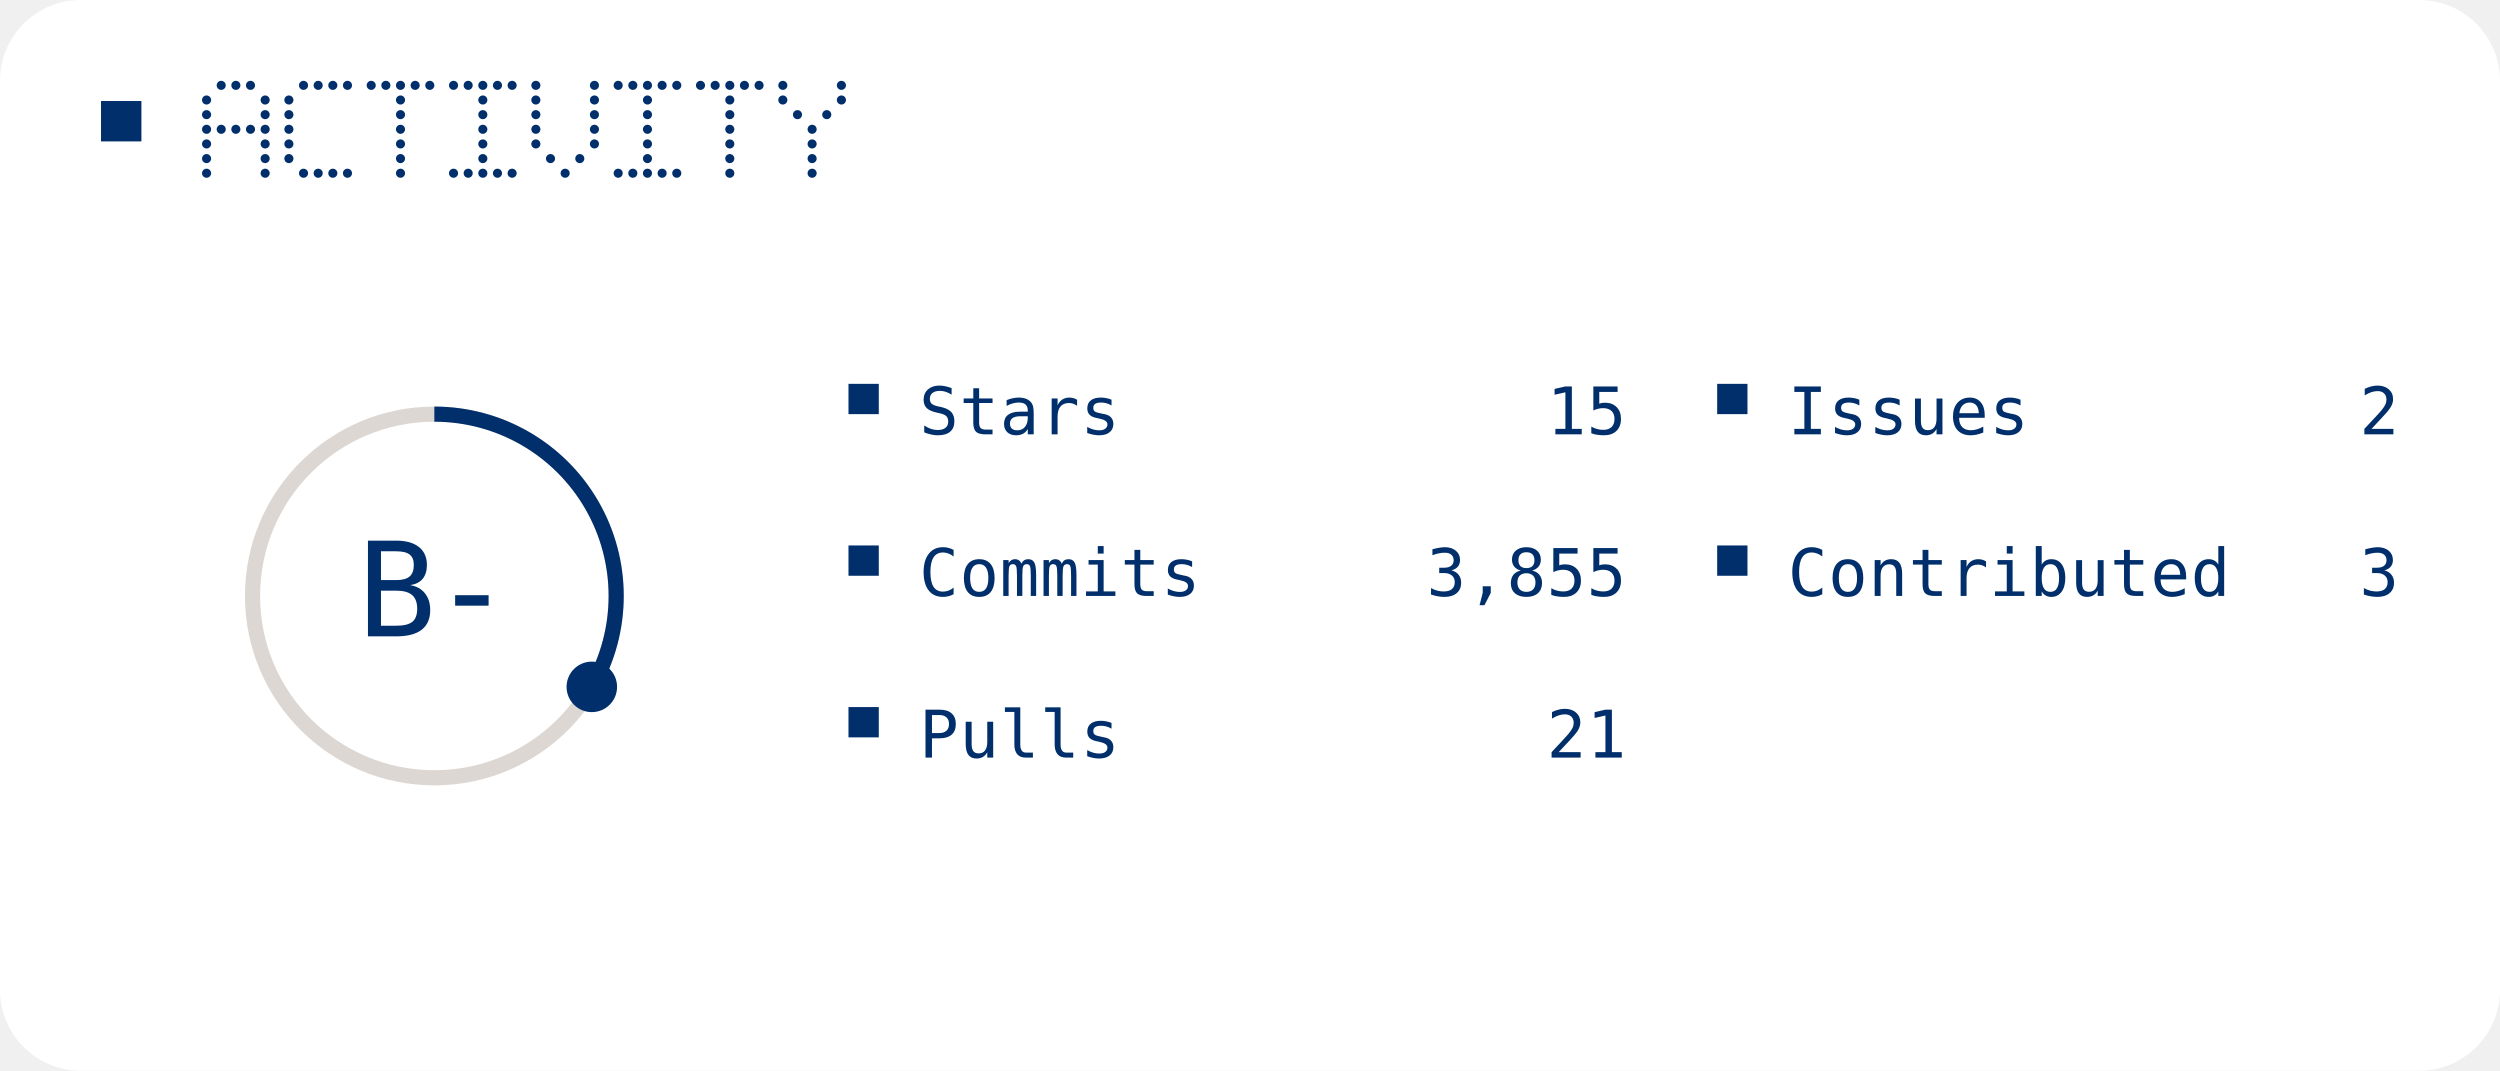
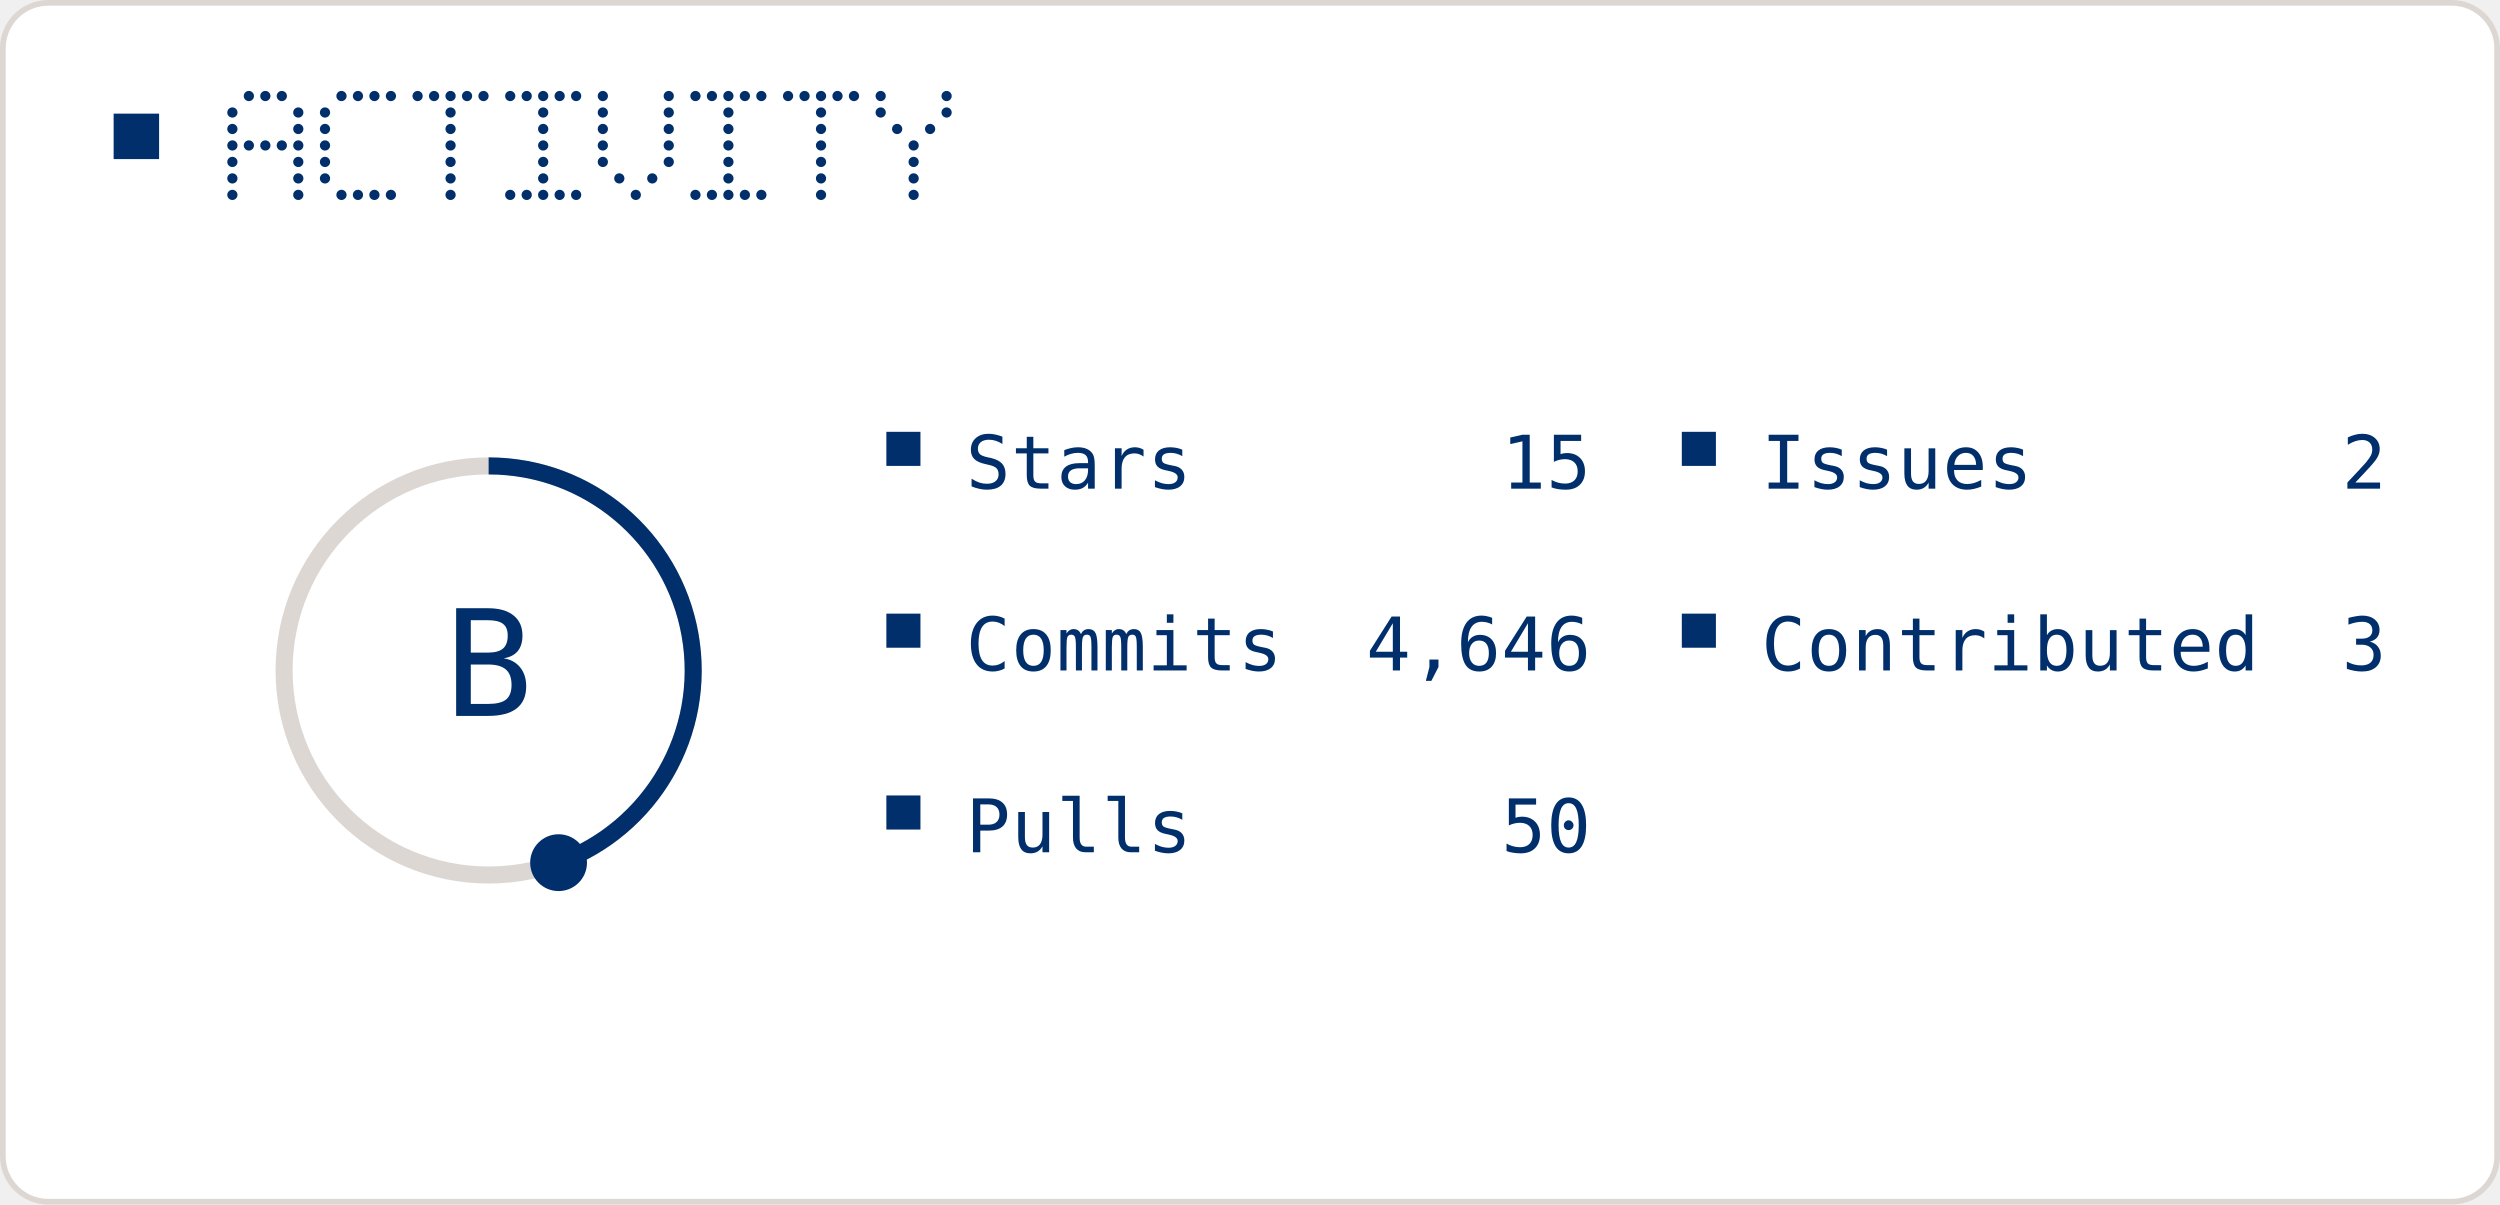
- <svg xmlns="http://www.w3.org/2000/svg" width="495" height="212" viewBox="0 0 495 212" role="img">
-   <rect width="495" height="212" rx="16" fill="#FFFFFF" />
+ <svg xmlns="http://www.w3.org/2000/svg" width="440" height="212" viewBox="0 0 440 212" role="img">
+   <rect x="0.5" y="0.5" width="439" height="211" rx="8" fill="#FFFFFF" stroke="#DCD7D2" />
  <rect x="20" y="20" width="8" height="8" fill="#002F6C" />
  <circle cx="43.8" cy="16.9" r="0.90" fill="#002F6C" />
  <circle cx="46.7" cy="16.9" r="0.90" fill="#002F6C" />
  <circle cx="49.6" cy="16.9" r="0.90" fill="#002F6C" />
  <circle cx="40.9" cy="19.8" r="0.90" fill="#002F6C" />
  <circle cx="52.5" cy="19.8" r="0.90" fill="#002F6C" />
  <circle cx="40.9" cy="22.7" r="0.90" fill="#002F6C" />
  <circle cx="52.5" cy="22.7" r="0.90" fill="#002F6C" />
  <circle cx="40.9" cy="25.6" r="0.90" fill="#002F6C" />
  <circle cx="43.8" cy="25.6" r="0.90" fill="#002F6C" />
  <circle cx="46.7" cy="25.6" r="0.90" fill="#002F6C" />
  <circle cx="49.6" cy="25.6" r="0.90" fill="#002F6C" />
  <circle cx="52.5" cy="25.6" r="0.90" fill="#002F6C" />
  <circle cx="40.9" cy="28.5" r="0.90" fill="#002F6C" />
  <circle cx="52.5" cy="28.5" r="0.90" fill="#002F6C" />
  <circle cx="40.9" cy="31.4" r="0.90" fill="#002F6C" />
  <circle cx="52.5" cy="31.4" r="0.90" fill="#002F6C" />
  <circle cx="40.9" cy="34.3" r="0.90" fill="#002F6C" />
  <circle cx="52.5" cy="34.3" r="0.90" fill="#002F6C" />
  <circle cx="60.1" cy="16.9" r="0.90" fill="#002F6C" />
  <circle cx="63.0" cy="16.9" r="0.90" fill="#002F6C" />
  <circle cx="65.9" cy="16.9" r="0.90" fill="#002F6C" />
  <circle cx="68.8" cy="16.9" r="0.90" fill="#002F6C" />
  <circle cx="57.2" cy="19.8" r="0.90" fill="#002F6C" />
  <circle cx="57.2" cy="22.7" r="0.90" fill="#002F6C" />
  <circle cx="57.2" cy="25.6" r="0.90" fill="#002F6C" />
  <circle cx="57.2" cy="28.5" r="0.90" fill="#002F6C" />
  <circle cx="57.2" cy="31.4" r="0.90" fill="#002F6C" />
  <circle cx="60.1" cy="34.3" r="0.90" fill="#002F6C" />
  <circle cx="63.0" cy="34.3" r="0.90" fill="#002F6C" />
  <circle cx="65.9" cy="34.3" r="0.90" fill="#002F6C" />
  <circle cx="68.8" cy="34.3" r="0.90" fill="#002F6C" />
  <circle cx="73.5" cy="16.9" r="0.90" fill="#002F6C" />
  <circle cx="76.4" cy="16.9" r="0.90" fill="#002F6C" />
  <circle cx="79.3" cy="16.9" r="0.90" fill="#002F6C" />
  <circle cx="82.2" cy="16.9" r="0.90" fill="#002F6C" />
  <circle cx="85.1" cy="16.9" r="0.90" fill="#002F6C" />
  <circle cx="79.3" cy="19.8" r="0.90" fill="#002F6C" />
  <circle cx="79.3" cy="22.7" r="0.90" fill="#002F6C" />
  <circle cx="79.3" cy="25.6" r="0.90" fill="#002F6C" />
  <circle cx="79.3" cy="28.5" r="0.90" fill="#002F6C" />
  <circle cx="79.3" cy="31.4" r="0.90" fill="#002F6C" />
  <circle cx="79.3" cy="34.3" r="0.90" fill="#002F6C" />
  <circle cx="89.8" cy="16.9" r="0.90" fill="#002F6C" />
  <circle cx="92.7" cy="16.9" r="0.90" fill="#002F6C" />
  <circle cx="95.6" cy="16.9" r="0.90" fill="#002F6C" />
  <circle cx="98.5" cy="16.9" r="0.90" fill="#002F6C" />
  <circle cx="101.4" cy="16.9" r="0.90" fill="#002F6C" />
  <circle cx="95.6" cy="19.8" r="0.90" fill="#002F6C" />
  <circle cx="95.6" cy="22.7" r="0.90" fill="#002F6C" />
  <circle cx="95.6" cy="25.6" r="0.90" fill="#002F6C" />
  <circle cx="95.6" cy="28.5" r="0.90" fill="#002F6C" />
  <circle cx="95.6" cy="31.4" r="0.90" fill="#002F6C" />
  <circle cx="89.8" cy="34.3" r="0.90" fill="#002F6C" />
  <circle cx="92.7" cy="34.3" r="0.90" fill="#002F6C" />
  <circle cx="95.6" cy="34.3" r="0.90" fill="#002F6C" />
  <circle cx="98.5" cy="34.3" r="0.90" fill="#002F6C" />
  <circle cx="101.4" cy="34.3" r="0.90" fill="#002F6C" />
  <circle cx="106.1" cy="16.9" r="0.90" fill="#002F6C" />
  <circle cx="117.7" cy="16.9" r="0.90" fill="#002F6C" />
  <circle cx="106.1" cy="19.8" r="0.90" fill="#002F6C" />
  <circle cx="117.7" cy="19.8" r="0.90" fill="#002F6C" />
  <circle cx="106.1" cy="22.7" r="0.90" fill="#002F6C" />
  <circle cx="117.7" cy="22.7" r="0.90" fill="#002F6C" />
  <circle cx="106.1" cy="25.6" r="0.90" fill="#002F6C" />
  <circle cx="117.7" cy="25.6" r="0.90" fill="#002F6C" />
  <circle cx="106.1" cy="28.5" r="0.90" fill="#002F6C" />
  <circle cx="117.7" cy="28.5" r="0.90" fill="#002F6C" />
  <circle cx="109.0" cy="31.4" r="0.90" fill="#002F6C" />
  <circle cx="114.8" cy="31.4" r="0.90" fill="#002F6C" />
  <circle cx="111.9" cy="34.3" r="0.90" fill="#002F6C" />
  <circle cx="122.4" cy="16.9" r="0.90" fill="#002F6C" />
  <circle cx="125.3" cy="16.9" r="0.90" fill="#002F6C" />
  <circle cx="128.2" cy="16.9" r="0.90" fill="#002F6C" />
  <circle cx="131.1" cy="16.9" r="0.90" fill="#002F6C" />
  <circle cx="134.0" cy="16.9" r="0.90" fill="#002F6C" />
  <circle cx="128.2" cy="19.8" r="0.90" fill="#002F6C" />
  <circle cx="128.2" cy="22.7" r="0.90" fill="#002F6C" />
  <circle cx="128.2" cy="25.6" r="0.90" fill="#002F6C" />
  <circle cx="128.2" cy="28.5" r="0.90" fill="#002F6C" />
  <circle cx="128.2" cy="31.4" r="0.90" fill="#002F6C" />
  <circle cx="122.4" cy="34.3" r="0.90" fill="#002F6C" />
  <circle cx="125.3" cy="34.3" r="0.90" fill="#002F6C" />
  <circle cx="128.2" cy="34.3" r="0.90" fill="#002F6C" />
  <circle cx="131.1" cy="34.3" r="0.90" fill="#002F6C" />
  <circle cx="134.0" cy="34.3" r="0.90" fill="#002F6C" />
  <circle cx="138.7" cy="16.9" r="0.90" fill="#002F6C" />
  <circle cx="141.6" cy="16.9" r="0.90" fill="#002F6C" />
  <circle cx="144.5" cy="16.9" r="0.90" fill="#002F6C" />
  <circle cx="147.4" cy="16.9" r="0.90" fill="#002F6C" />
  <circle cx="150.3" cy="16.9" r="0.90" fill="#002F6C" />
  <circle cx="144.5" cy="19.8" r="0.90" fill="#002F6C" />
  <circle cx="144.5" cy="22.7" r="0.90" fill="#002F6C" />
  <circle cx="144.5" cy="25.6" r="0.90" fill="#002F6C" />
  <circle cx="144.5" cy="28.5" r="0.90" fill="#002F6C" />
  <circle cx="144.5" cy="31.4" r="0.90" fill="#002F6C" />
  <circle cx="144.5" cy="34.3" r="0.90" fill="#002F6C" />
  <circle cx="155.0" cy="16.9" r="0.90" fill="#002F6C" />
  <circle cx="166.6" cy="16.9" r="0.90" fill="#002F6C" />
  <circle cx="155.0" cy="19.8" r="0.90" fill="#002F6C" />
  <circle cx="166.6" cy="19.8" r="0.90" fill="#002F6C" />
  <circle cx="157.9" cy="22.7" r="0.90" fill="#002F6C" />
  <circle cx="163.7" cy="22.7" r="0.90" fill="#002F6C" />
  <circle cx="160.8" cy="25.6" r="0.90" fill="#002F6C" />
  <circle cx="160.8" cy="28.5" r="0.90" fill="#002F6C" />
  <circle cx="160.8" cy="31.4" r="0.90" fill="#002F6C" />
  <circle cx="160.8" cy="34.3" r="0.90" fill="#002F6C" />
  <circle cx="86.0" cy="118.0" r="36" fill="none" stroke="#DCD7D2" stroke-width="3" />
-   <path d="M 86.00 82.00 A 36 36 0 0 1 117.18 136.00" fill="none" stroke="#002F6C" stroke-width="3" />
-   <circle cx="117.18" cy="136.00" r="5" fill="#002F6C" />
-   <text x="86" y="126" fill="#002F6C" text-anchor="middle" font-family="ui-monospace, Geist Mono, monospace" font-size="26" letter-spacing="-0.8" dominant-baseline="auto">B-</text>
-   <rect x="168" y="76" width="6" height="6" fill="#002F6C" />
-   <text x="182" y="86" fill="#002F6C" text-anchor="start" font-family="ui-monospace, Geist Mono, monospace" font-size="13" letter-spacing="0.15" dominant-baseline="auto">Stars</text>
-   <text x="322" y="86" fill="#002F6C" text-anchor="end" font-family="ui-monospace, Geist Mono, monospace" font-size="13" letter-spacing="0.1" dominant-baseline="auto">15</text>
-   <rect x="168" y="108" width="6" height="6" fill="#002F6C" />
-   <text x="182" y="118" fill="#002F6C" text-anchor="start" font-family="ui-monospace, Geist Mono, monospace" font-size="13" letter-spacing="0.15" dominant-baseline="auto">Commits</text>
-   <text x="322" y="118" fill="#002F6C" text-anchor="end" font-family="ui-monospace, Geist Mono, monospace" font-size="13" letter-spacing="0.1" dominant-baseline="auto">3,855</text>
-   <rect x="168" y="140" width="6" height="6" fill="#002F6C" />
-   <text x="182" y="150" fill="#002F6C" text-anchor="start" font-family="ui-monospace, Geist Mono, monospace" font-size="13" letter-spacing="0.15" dominant-baseline="auto">Pulls</text>
-   <text x="322" y="150" fill="#002F6C" text-anchor="end" font-family="ui-monospace, Geist Mono, monospace" font-size="13" letter-spacing="0.1" dominant-baseline="auto">21</text>
-   <rect x="340" y="76" width="6" height="6" fill="#002F6C" />
-   <text x="354" y="86" fill="#002F6C" text-anchor="start" font-family="ui-monospace, Geist Mono, monospace" font-size="13" letter-spacing="0.15" dominant-baseline="auto">Issues</text>
-   <text x="475" y="86" fill="#002F6C" text-anchor="end" font-family="ui-monospace, Geist Mono, monospace" font-size="13" letter-spacing="0.1" dominant-baseline="auto">2</text>
-   <rect x="340" y="108" width="6" height="6" fill="#002F6C" />
-   <text x="354" y="118" fill="#002F6C" text-anchor="start" font-family="ui-monospace, Geist Mono, monospace" font-size="13" letter-spacing="0.15" dominant-baseline="auto">Contributed</text>
-   <text x="475" y="118" fill="#002F6C" text-anchor="end" font-family="ui-monospace, Geist Mono, monospace" font-size="13" letter-spacing="0.1" dominant-baseline="auto">3</text>
+   <path d="M 86.00 82.00 A 36 36 0 0 1 98.31 151.83" fill="none" stroke="#002F6C" stroke-width="3" />
+   <circle cx="98.31" cy="151.83" r="5" fill="#002F6C" />
+   <text x="86" y="126" fill="#002F6C" text-anchor="middle" font-family="ui-monospace, Geist Mono, monospace" font-size="26" letter-spacing="-0.8" dominant-baseline="auto">B</text>
+   <rect x="156" y="76" width="6" height="6" fill="#002F6C" />
+   <text x="170" y="86" fill="#002F6C" text-anchor="start" font-family="ui-monospace, Geist Mono, monospace" font-size="13" letter-spacing="0.15" dominant-baseline="auto">Stars</text>
+   <text x="280.0" y="86" fill="#002F6C" text-anchor="end" font-family="ui-monospace, Geist Mono, monospace" font-size="13" letter-spacing="0.1" dominant-baseline="auto">15</text>
+   <rect x="156" y="108" width="6" height="6" fill="#002F6C" />
+   <text x="170" y="118" fill="#002F6C" text-anchor="start" font-family="ui-monospace, Geist Mono, monospace" font-size="13" letter-spacing="0.15" dominant-baseline="auto">Commits</text>
+   <text x="280.0" y="118" fill="#002F6C" text-anchor="end" font-family="ui-monospace, Geist Mono, monospace" font-size="13" letter-spacing="0.1" dominant-baseline="auto">4,646</text>
+   <rect x="156" y="140" width="6" height="6" fill="#002F6C" />
+   <text x="170" y="150" fill="#002F6C" text-anchor="start" font-family="ui-monospace, Geist Mono, monospace" font-size="13" letter-spacing="0.15" dominant-baseline="auto">Pulls</text>
+   <text x="280.0" y="150" fill="#002F6C" text-anchor="end" font-family="ui-monospace, Geist Mono, monospace" font-size="13" letter-spacing="0.1" dominant-baseline="auto">50</text>
+   <rect x="296.0" y="76" width="6" height="6" fill="#002F6C" />
+   <text x="310.0" y="86" fill="#002F6C" text-anchor="start" font-family="ui-monospace, Geist Mono, monospace" font-size="13" letter-spacing="0.15" dominant-baseline="auto">Issues</text>
+   <text x="420" y="86" fill="#002F6C" text-anchor="end" font-family="ui-monospace, Geist Mono, monospace" font-size="13" letter-spacing="0.1" dominant-baseline="auto">2</text>
+   <rect x="296.0" y="108" width="6" height="6" fill="#002F6C" />
+   <text x="310.0" y="118" fill="#002F6C" text-anchor="start" font-family="ui-monospace, Geist Mono, monospace" font-size="13" letter-spacing="0.15" dominant-baseline="auto">Contributed</text>
+   <text x="420" y="118" fill="#002F6C" text-anchor="end" font-family="ui-monospace, Geist Mono, monospace" font-size="13" letter-spacing="0.1" dominant-baseline="auto">3</text>
</svg>
